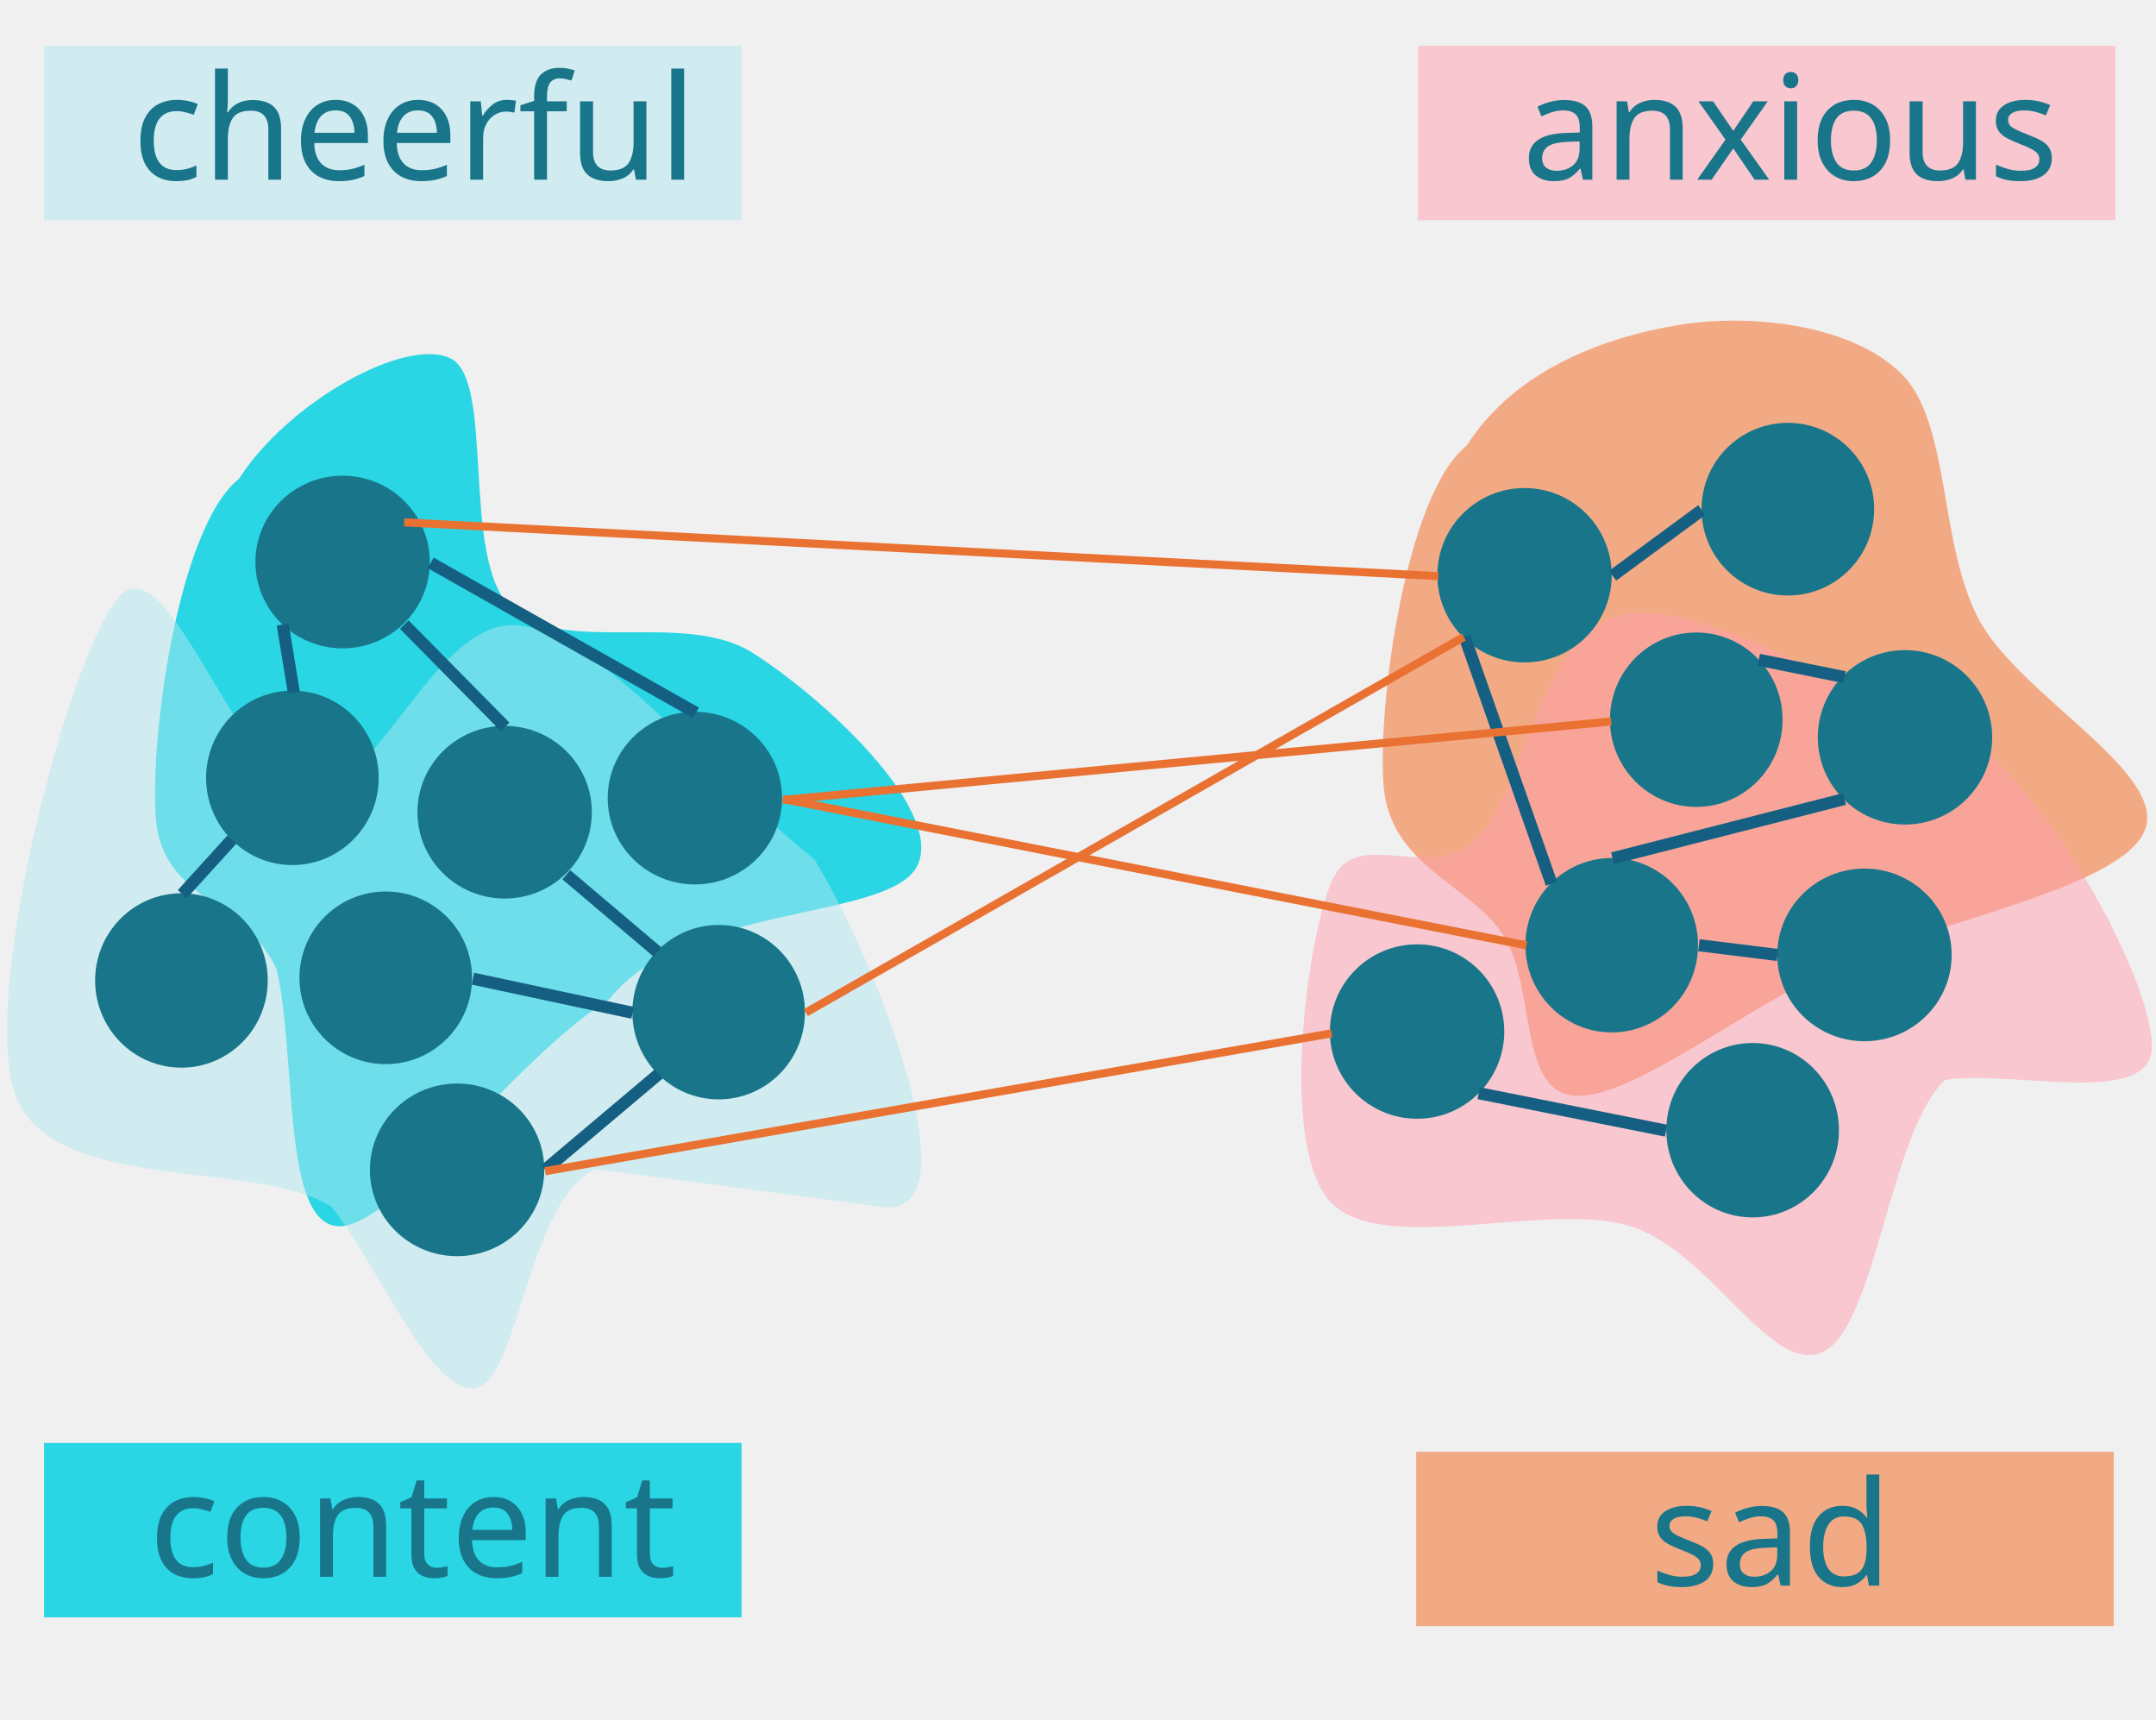
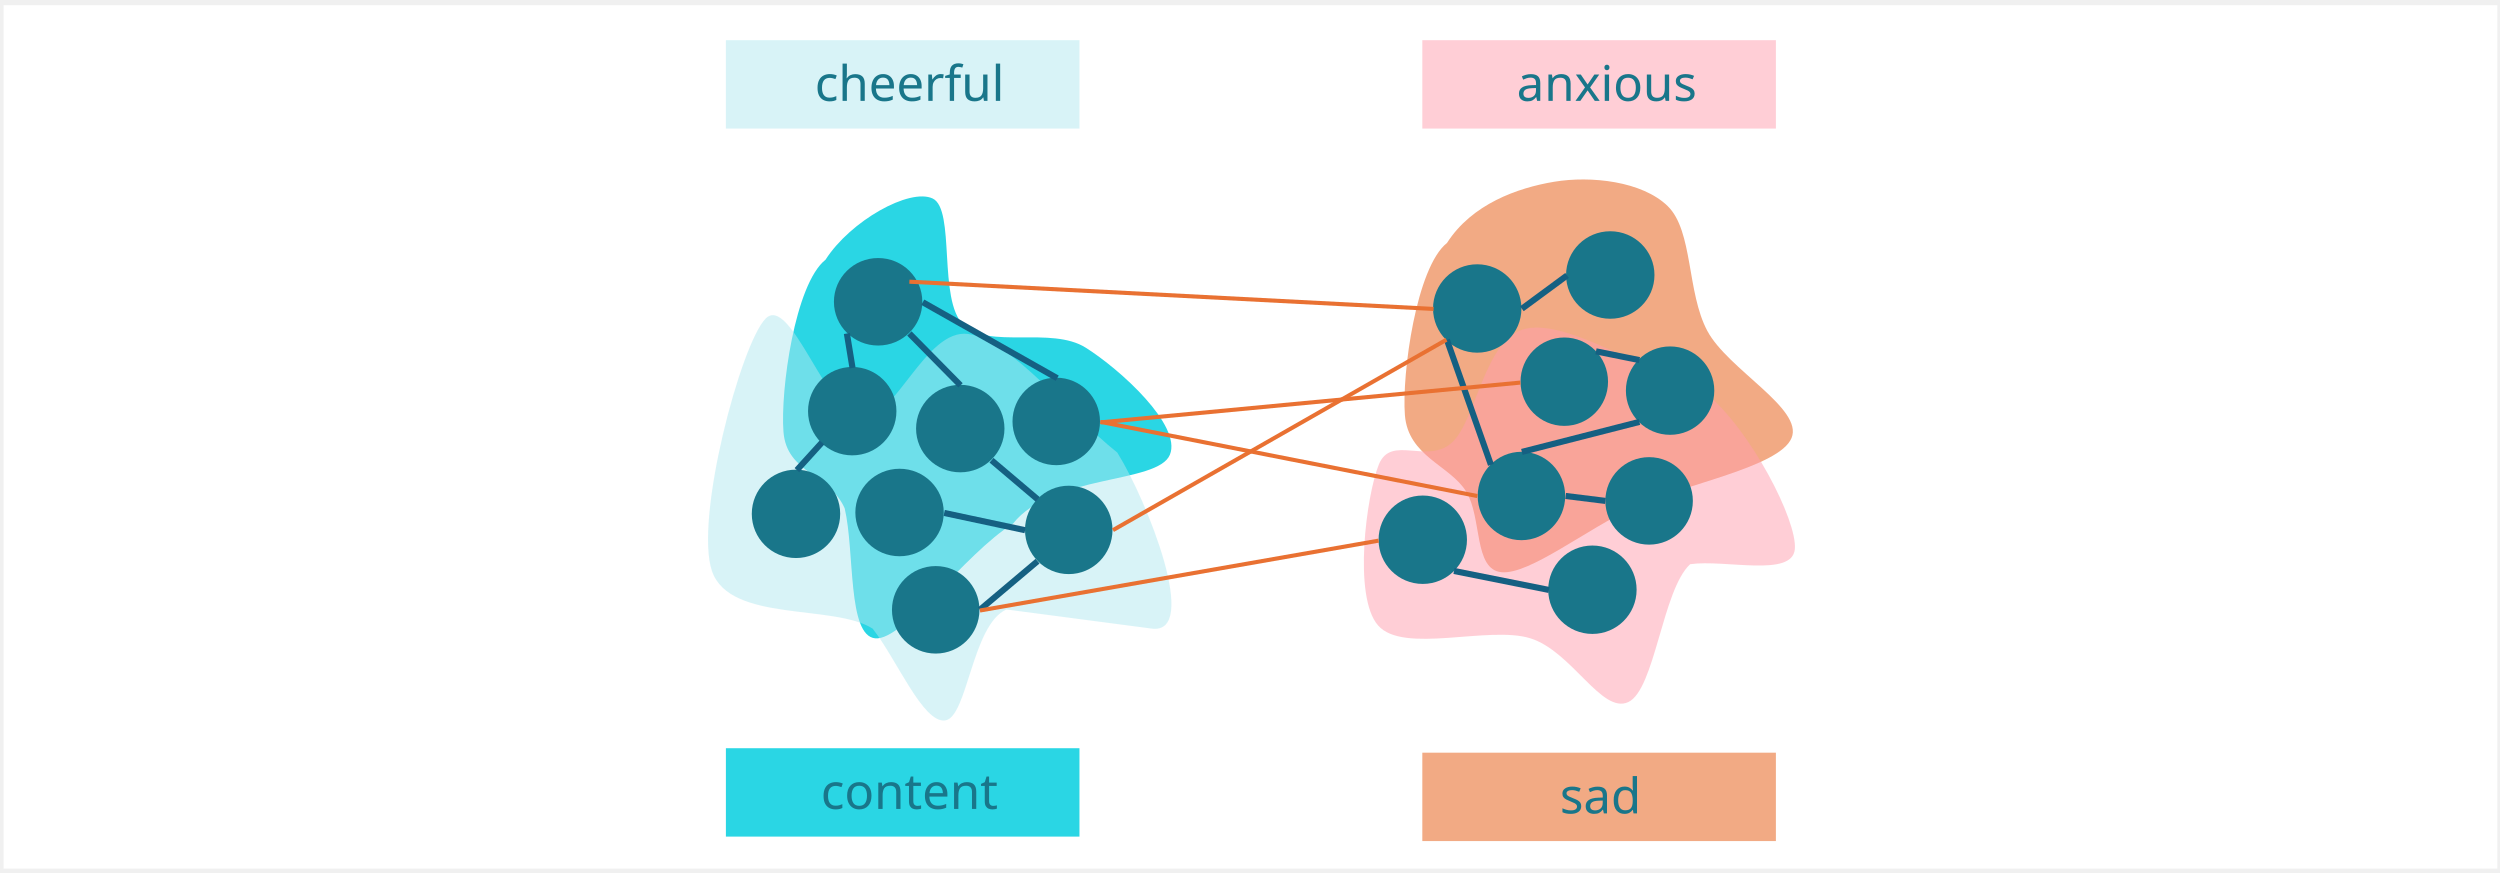
- <svg xmlns="http://www.w3.org/2000/svg" width="1224" height="976" xml:space="preserve" overflow="hidden">
-   <g transform="translate(-600 -284)">
+ <svg xmlns="http://www.w3.org/2000/svg" width="2800" height="977" xml:space="preserve" overflow="hidden">
+   <g transform="translate(-495 -265)">
    <g>
-       <path d="M1723.43 635.614C1746.5 678.904 1831.09 722.71 1817.54 755.549 1803.99 788.389 1696.16 807.595 1642.15 832.651 1588.14 857.707 1524.86 908.741 1493.49 905.885 1462.12 903.03 1471.93 844.856 1453.92 815.517 1435.92 786.177 1389.04 776.252 1385.48 729.849 1381.91 683.446 1398.31 564.226 1432.54 537.098 1460.34 493.55 1511.22 475.443 1552.31 468.562 1593.41 461.682 1650.6 467.972 1679.12 495.814 1707.64 523.656 1700.36 592.325 1723.43 635.614Z" fill="#F2AA84" fill-rule="evenodd" fill-opacity="1" />
-       <path d="M1437.65 760.481C1465.28 735.071 1473.93 642.026 1521.34 632.866 1568.75 623.706 1655.18 681.303 1722.11 705.522 1772.13 746.727 1824.47 848.194 1821.5 880.09 1818.53 911.987 1743.34 891.299 1704.27 896.904 1673.17 925.446 1664.81 1037.53 1634.92 1051.34 1605.04 1065.16 1571.66 994.117 1524.96 979.804 1478.26 965.492 1382.94 997.882 1354.7 965.469 1326.46 933.056 1341.72 819.49 1355.55 785.326 1369.37 751.161 1410.01 785.891 1437.65 760.481Z" fill="#FF9EAE" fill-rule="evenodd" fill-opacity="0.502" />
-       <rect x="1404" y="1108" width="396" height="99" fill="#F2AA84" fill-opacity="1" />
-       <text fill="#19768A" fill-opacity="1" font-family="Aptos,Aptos_MSFontService,sans-serif" font-style="normal" font-variant="normal" font-weight="400" font-stretch="normal" font-size="83" text-anchor="start" direction="ltr" writing-mode="lr-tb" unicode-bidi="normal" text-decoration="none" transform="matrix(1 0 0 1 1536.6 1184)">sad</text>
-       <rect x="1405" y="310" width="396" height="99" fill="#FF9EAE" fill-opacity="0.502" />
-       <text fill="#19768A" fill-opacity="1" font-family="Aptos,Aptos_MSFontService,sans-serif" font-style="normal" font-variant="normal" font-weight="400" font-stretch="normal" font-size="83" text-anchor="start" direction="ltr" writing-mode="lr-tb" unicode-bidi="normal" text-decoration="none" transform="matrix(1 0 0 1 1464.15 386)">anxious</text>
-       <path d="M1566 573C1566 545.938 1587.94 524 1615 524 1642.06 524 1664 545.938 1664 573 1664 600.062 1642.06 622 1615 622 1587.94 622 1566 600.062 1566 573Z" fill="#19768A" fill-rule="evenodd" fill-opacity="1" />
-       <path d="M1466 820.5C1466 793.162 1487.94 771 1515 771 1542.06 771 1564 793.162 1564 820.5 1564 847.838 1542.06 870 1515 870 1487.94 870 1466 847.838 1466 820.5Z" fill="#19768A" fill-rule="evenodd" fill-opacity="1" />
-       <path d="M1416 610.5C1416 583.162 1438.16 561 1465.5 561 1492.84 561 1515 583.162 1515 610.5 1515 637.838 1492.84 660 1465.5 660 1438.16 660 1416 637.838 1416 610.5Z" fill="#19768A" fill-rule="evenodd" fill-opacity="1" />
-       <path d="M1609 826C1609 798.938 1631.16 777 1658.5 777 1685.84 777 1708 798.938 1708 826 1708 853.062 1685.84 875 1658.5 875 1631.16 875 1609 853.062 1609 826Z" fill="#19768A" fill-rule="evenodd" fill-opacity="1" />
-       <path d="M1546 925.5C1546 898.162 1567.94 876 1595 876 1622.06 876 1644 898.162 1644 925.5 1644 952.838 1622.06 975 1595 975 1567.94 975 1546 952.838 1546 925.5Z" fill="#19768A" fill-rule="evenodd" fill-opacity="1" />
-       <path d="M1514 692.5C1514 665.162 1535.94 643 1563 643 1590.06 643 1612 665.162 1612 692.5 1612 719.838 1590.06 742 1563 742 1535.94 742 1514 719.838 1514 692.5Z" fill="#19768A" fill-rule="evenodd" fill-opacity="1" />
-       <path d="M1632 702.5C1632 675.162 1654.16 653 1681.5 653 1708.84 653 1731 675.162 1731 702.5 1731 729.838 1708.84 752 1681.5 752 1654.16 752 1632 729.838 1632 702.5Z" fill="#19768A" fill-rule="evenodd" fill-opacity="1" />
-       <path d="M1355 869.5C1355 842.162 1377.16 820 1404.5 820 1431.84 820 1454 842.162 1454 869.5 1454 896.838 1431.84 919 1404.5 919 1377.16 919 1355 896.838 1355 869.5Z" fill="#19768A" fill-rule="evenodd" fill-opacity="1" />
-       <path d="M0 0 50.637 37.279" stroke="#156082" stroke-width="6.875" stroke-linecap="butt" stroke-linejoin="miter" stroke-miterlimit="8" stroke-opacity="1" fill="none" fill-rule="evenodd" transform="matrix(1 0 0 -1 1515.5 610.779)" />
-       <path d="M1598.5 658.5 1647.16 668.355" stroke="#156082" stroke-width="6.875" stroke-linecap="butt" stroke-linejoin="miter" stroke-miterlimit="8" stroke-opacity="1" fill="none" fill-rule="evenodd" />
-       <path d="M1564.5 820.5 1609.1 826.019" stroke="#156082" stroke-width="6.875" stroke-linecap="butt" stroke-linejoin="miter" stroke-miterlimit="8" stroke-opacity="1" fill="none" fill-rule="evenodd" />
-       <path d="M1545.87 925.749 1439.5 904.5" stroke="#156082" stroke-width="6.875" stroke-linecap="butt" stroke-linejoin="miter" stroke-miterlimit="8" stroke-opacity="1" fill="none" fill-rule="evenodd" />
-       <path d="M1431.5 645.5 1480.85 785.628" stroke="#156082" stroke-width="6.875" stroke-linecap="butt" stroke-linejoin="miter" stroke-miterlimit="8" stroke-opacity="1" fill="none" fill-rule="evenodd" />
-       <path d="M0 0 131.637 33.648" stroke="#156082" stroke-width="6.875" stroke-linecap="butt" stroke-linejoin="miter" stroke-miterlimit="8" stroke-opacity="1" fill="none" fill-rule="evenodd" transform="matrix(-1 0 0 1 1647.14 737.5)" />
-       <path d="M1026.99 654.388C1065.56 678.662 1134.83 741.487 1121.27 774.328 1107.7 807.169 989.858 795.747 945.579 851.433 890.589 885.701 822.742 982.794 791.319 979.939 759.896 977.083 768.466 882.845 757.039 834.298 739.9 795.746 692.05 795.032 688.479 748.627 684.909 702.222 701.334 582.997 735.615 555.868 763.467 512.318 829.884 475.193 855.594 487.329 881.305 499.466 861.308 600.844 889.875 628.687 918.442 656.53 988.43 630.115 1026.99 654.388Z" fill="#2AD6E4" fill-rule="evenodd" fill-opacity="1" />
-       <path d="M775.464 733.332C813.291 736.189 847.549 632.627 895.368 639.055 943.187 645.483 1006.71 727.618 1062.38 771.9 1096.63 826.895 1155.16 976.167 1100.92 969.025L938.191 947.598C899.65 964.739 894.654 1068.3 869.674 1071.87 844.694 1075.44 815.432 1003.31 788.311 969.025 744.775 941.17 628.439 962.597 608.456 904.745 588.472 846.893 640.573 650.482 668.408 621.914 696.242 593.345 737.637 730.475 775.464 733.332Z" fill="#B2E8F0" fill-rule="evenodd" fill-opacity="0.502" />
-       <rect x="625" y="1103" width="396" height="99" fill="#2AD6E4" fill-opacity="1" />
-       <text fill="#19768A" fill-opacity="1" font-family="Aptos,Aptos_MSFontService,sans-serif" font-style="normal" font-variant="normal" font-weight="400" font-stretch="normal" font-size="83" text-anchor="start" direction="ltr" writing-mode="lr-tb" unicode-bidi="normal" text-decoration="none" transform="matrix(1 0 0 1 684.576 1179)">content</text>
-       <rect x="625" y="310" width="396" height="99" fill="#B2E8F0" fill-opacity="0.502" />
-       <text fill="#19768A" fill-opacity="1" font-family="Aptos,Aptos_MSFontService,sans-serif" font-style="normal" font-variant="normal" font-weight="400" font-stretch="normal" font-size="83" text-anchor="start" direction="ltr" writing-mode="lr-tb" unicode-bidi="normal" text-decoration="none" transform="matrix(1 0 0 1 675.158 386)">cheerful</text>
-       <path d="M745 603C745 575.938 767.162 554 794.5 554 821.838 554 844 575.938 844 603 844 630.062 821.838 652 794.5 652 767.162 652 745 630.062 745 603Z" fill="#19768A" fill-rule="evenodd" fill-opacity="1" />
-       <path d="M770 839C770 811.938 791.938 790 819 790 846.062 790 868 811.938 868 839 868 866.062 846.062 888 819 888 791.938 888 770 866.062 770 839Z" fill="#19768A" fill-rule="evenodd" fill-opacity="1" />
-       <path d="M717 725.5C717 698.162 738.938 676 766 676 793.062 676 815 698.162 815 725.5 815 752.838 793.062 775 766 775 738.938 775 717 752.838 717 725.5Z" fill="#19768A" fill-rule="evenodd" fill-opacity="1" />
-       <path d="M959 858.5C959 831.162 980.938 809 1008 809 1035.06 809 1057 831.162 1057 858.5 1057 885.838 1035.06 908 1008 908 980.938 908 959 885.838 959 858.5Z" fill="#19768A" fill-rule="evenodd" fill-opacity="1" />
-       <path d="M810 948C810 920.938 832.162 899 859.5 899 886.838 899 909 920.938 909 948 909 975.062 886.838 997 859.5 997 832.162 997 810 975.062 810 948Z" fill="#19768A" fill-rule="evenodd" fill-opacity="1" />
-       <path d="M837 745C837 717.938 859.162 696 886.5 696 913.838 696 936 717.938 936 745 936 772.062 913.838 794 886.5 794 859.162 794 837 772.062 837 745Z" fill="#19768A" fill-rule="evenodd" fill-opacity="1" />
-       <path d="M945 737C945 709.938 967.162 688 994.5 688 1021.84 688 1044 709.938 1044 737 1044 764.062 1021.84 786 994.5 786 967.162 786 945 764.062 945 737Z" fill="#19768A" fill-rule="evenodd" fill-opacity="1" />
-       <path d="M654 840.5C654 813.162 675.938 791 703 791 730.062 791 752 813.162 752 840.5 752 867.838 730.062 890 703 890 675.938 890 654 867.838 654 840.5Z" fill="#19768A" fill-rule="evenodd" fill-opacity="1" />
-       <path d="M995.111 688.627 844.5 603.5" stroke="#156082" stroke-width="6.875" stroke-linecap="butt" stroke-linejoin="miter" stroke-miterlimit="8" stroke-opacity="1" fill="none" fill-rule="evenodd" />
-       <path d="M886.761 696.57 829.5 638.5" stroke="#156082" stroke-width="6.875" stroke-linecap="butt" stroke-linejoin="miter" stroke-miterlimit="8" stroke-opacity="1" fill="none" fill-rule="evenodd" />
-       <path d="M760.5 638.5 766.841 677.138" stroke="#156082" stroke-width="6.875" stroke-linecap="butt" stroke-linejoin="miter" stroke-miterlimit="8" stroke-opacity="1" fill="none" fill-rule="evenodd" />
-       <path d="M0 0 28.165 31.01" stroke="#156082" stroke-width="6.875" stroke-linecap="butt" stroke-linejoin="miter" stroke-miterlimit="8" stroke-opacity="1" fill="none" fill-rule="evenodd" transform="matrix(-1 0 0 1 731.665 760.5)" />
-       <path d="M868.5 839.5 959.147 858.854" stroke="#156082" stroke-width="6.875" stroke-linecap="butt" stroke-linejoin="miter" stroke-miterlimit="8" stroke-opacity="1" fill="none" fill-rule="evenodd" />
-       <path d="M0 0 64.564 54.434" stroke="#156082" stroke-width="6.875" stroke-linecap="butt" stroke-linejoin="miter" stroke-miterlimit="8" stroke-opacity="1" fill="none" fill-rule="evenodd" transform="matrix(1 0 0 -1 909.5 947.934)" />
-       <path d="M921.5 780.5 973.293 824.371" stroke="#156082" stroke-width="6.875" stroke-linecap="butt" stroke-linejoin="miter" stroke-miterlimit="8" stroke-opacity="1" fill="none" fill-rule="evenodd" />
-       <path d="M0 0 373.487 213.249" stroke="#E97132" stroke-width="4.583" stroke-linecap="butt" stroke-linejoin="miter" stroke-miterlimit="8" stroke-opacity="1" fill="none" fill-rule="evenodd" transform="matrix(-1 0 0 1 1430.99 645.5)" />
-       <path d="M0 0 470.237 44.545" stroke="#E97132" stroke-width="4.583" stroke-linecap="butt" stroke-linejoin="miter" stroke-miterlimit="8" stroke-opacity="1" fill="none" fill-rule="evenodd" transform="matrix(-1 0 0 1 1514.74 693.5)" />
-       <path d="M1466.61 820.594 1044.5 737.5" stroke="#E97132" stroke-width="4.583" stroke-linecap="butt" stroke-linejoin="miter" stroke-miterlimit="8" stroke-opacity="1" fill="none" fill-rule="evenodd" />
-       <path d="M1416.59 611.006 829.5 580.5" stroke="#E97132" stroke-width="4.583" stroke-linecap="butt" stroke-linejoin="miter" stroke-miterlimit="8" stroke-opacity="1" fill="none" fill-rule="evenodd" />
-       <path d="M0 0 446.538 78.27" stroke="#E97132" stroke-width="4.583" stroke-linecap="butt" stroke-linejoin="miter" stroke-miterlimit="8" stroke-opacity="1" fill="none" fill-rule="evenodd" transform="matrix(-1 0 0 1 1356.04 870.5)" />
+       <path d="M499.019 270.821 3292.02 270.821 3292.02 1237.82 499.019 1237.82Z" fill="#FFFFFF" fill-rule="evenodd" fill-opacity="1" />
+       <path d="M2407.21 635.614C2430.33 678.904 2515.11 722.71 2501.54 755.549 2487.96 788.389 2379.87 807.595 2325.74 832.651 2271.61 857.707 2208.18 908.741 2176.74 905.885 2145.3 903.03 2155.13 844.856 2137.08 815.517 2119.04 786.177 2072.05 776.252 2068.48 729.849 2064.91 683.446 2081.34 564.226 2115.64 537.098 2143.51 493.55 2194.51 475.443 2235.7 468.562 2276.89 461.682 2334.22 467.972 2362.8 495.814 2391.39 523.656 2384.08 592.325 2407.21 635.614Z" fill="#F2AA84" fill-rule="evenodd" fill-opacity="1" />
+       <path d="M2121.36 760.481C2148.99 735.071 2157.64 642.026 2205.05 632.866 2252.46 623.706 2338.9 681.303 2405.82 705.522 2455.85 746.727 2508.19 848.194 2505.22 880.09 2502.24 911.987 2427.06 891.299 2387.98 896.904 2356.89 925.446 2348.53 1037.53 2318.64 1051.34 2288.76 1065.16 2255.38 994.117 2208.68 979.804 2161.97 965.492 2066.65 997.882 2038.42 965.469 2010.18 933.056 2025.44 819.49 2039.26 785.326 2053.09 751.161 2093.73 785.891 2121.36 760.481Z" fill="#FF9EAE" fill-rule="evenodd" fill-opacity="0.502" />
+       <rect x="2088" y="1108" width="396" height="99" fill="#F2AA84" fill-opacity="1" />
+       <text fill="#19768A" fill-opacity="1" font-family="Aptos,Aptos_MSFontService,sans-serif" font-style="normal" font-variant="normal" font-weight="400" font-stretch="normal" font-size="55" text-anchor="start" direction="ltr" writing-mode="lr-tb" unicode-bidi="normal" text-decoration="none" transform="matrix(1 0 0 1 2242.09 1176)">sad</text>
+       <rect x="2088" y="310" width="396" height="99" fill="#FF9EAE" fill-opacity="0.502" />
+       <text fill="#19768A" fill-opacity="1" font-family="Aptos,Aptos_MSFontService,sans-serif" font-style="normal" font-variant="normal" font-weight="400" font-stretch="normal" font-size="55" text-anchor="start" direction="ltr" writing-mode="lr-tb" unicode-bidi="normal" text-decoration="none" transform="matrix(1 0 0 1 2193.7 378)">anxious</text>
+       <path d="M2249 573C2249 545.938 2271.16 524 2298.5 524 2325.84 524 2348 545.938 2348 573 2348 600.062 2325.84 622 2298.5 622 2271.16 622 2249 600.062 2249 573Z" fill="#19768A" fill-rule="evenodd" fill-opacity="1" />
+       <path d="M2150 820.5C2150 793.162 2171.94 771 2199 771 2226.06 771 2248 793.162 2248 820.5 2248 847.838 2226.06 870 2199 870 2171.94 870 2150 847.838 2150 820.5Z" fill="#19768A" fill-rule="evenodd" fill-opacity="1" />
+       <path d="M2100 610.5C2100 583.162 2122.16 561 2149.5 561 2176.84 561 2199 583.162 2199 610.5 2199 637.838 2176.84 660 2149.5 660 2122.16 660 2100 637.838 2100 610.5Z" fill="#19768A" fill-rule="evenodd" fill-opacity="1" />
+       <path d="M2293 826C2293 798.938 2314.94 777 2342 777 2369.06 777 2391 798.938 2391 826 2391 853.062 2369.06 875 2342 875 2314.94 875 2293 853.062 2293 826Z" fill="#19768A" fill-rule="evenodd" fill-opacity="1" />
+       <path d="M2229 925.5C2229 898.162 2251.16 876 2278.5 876 2305.84 876 2328 898.162 2328 925.5 2328 952.838 2305.84 975 2278.5 975 2251.16 975 2229 952.838 2229 925.5Z" fill="#19768A" fill-rule="evenodd" fill-opacity="1" />
+       <path d="M2198 692.5C2198 665.162 2219.94 643 2247 643 2274.06 643 2296 665.162 2296 692.5 2296 719.838 2274.06 742 2247 742 2219.94 742 2198 719.838 2198 692.5Z" fill="#19768A" fill-rule="evenodd" fill-opacity="1" />
+       <path d="M2316 702.5C2316 675.162 2338.16 653 2365.5 653 2392.84 653 2415 675.162 2415 702.5 2415 729.838 2392.84 752 2365.5 752 2338.16 752 2316 729.838 2316 702.5Z" fill="#19768A" fill-rule="evenodd" fill-opacity="1" />
+       <path d="M2039 869.5C2039 842.162 2061.16 820 2088.5 820 2115.84 820 2138 842.162 2138 869.5 2138 896.838 2115.84 919 2088.5 919 2061.16 919 2039 896.838 2039 869.5Z" fill="#19768A" fill-rule="evenodd" fill-opacity="1" />
+       <path d="M0 0 50.637 37.279" stroke="#156082" stroke-width="6.875" stroke-linecap="butt" stroke-linejoin="miter" stroke-miterlimit="8" stroke-opacity="1" fill="none" fill-rule="evenodd" transform="matrix(1 0 0 -1 2199.5 610.779)" />
+       <path d="M2282.5 658.5 2331.16 668.355" stroke="#156082" stroke-width="6.875" stroke-linecap="butt" stroke-linejoin="miter" stroke-miterlimit="8" stroke-opacity="1" fill="none" fill-rule="evenodd" />
+       <path d="M2248.5 820.5 2293.1 826.019" stroke="#156082" stroke-width="6.875" stroke-linecap="butt" stroke-linejoin="miter" stroke-miterlimit="8" stroke-opacity="1" fill="none" fill-rule="evenodd" />
+       <path d="M2229.87 925.749 2123.5 904.5" stroke="#156082" stroke-width="6.875" stroke-linecap="butt" stroke-linejoin="miter" stroke-miterlimit="8" stroke-opacity="1" fill="none" fill-rule="evenodd" />
+       <path d="M2115.5 645.5 2164.85 785.628" stroke="#156082" stroke-width="6.875" stroke-linecap="butt" stroke-linejoin="miter" stroke-miterlimit="8" stroke-opacity="1" fill="none" fill-rule="evenodd" />
+       <path d="M0 0 131.637 33.648" stroke="#156082" stroke-width="6.875" stroke-linecap="butt" stroke-linejoin="miter" stroke-miterlimit="8" stroke-opacity="1" fill="none" fill-rule="evenodd" transform="matrix(-1 0 0 1 2331.14 737.5)" />
+       <path d="M1710.99 654.388C1749.56 678.662 1818.83 741.487 1805.27 774.328 1791.7 807.169 1673.86 795.747 1629.58 851.433 1574.59 885.701 1506.74 982.794 1475.32 979.939 1443.9 977.083 1452.47 882.845 1441.04 834.298 1423.9 795.746 1376.05 795.032 1372.48 748.627 1368.91 702.222 1385.33 582.997 1419.61 555.868 1447.47 512.318 1513.88 475.193 1539.59 487.329 1565.3 499.466 1545.31 600.844 1573.87 628.687 1602.44 656.53 1672.43 630.115 1710.99 654.388Z" fill="#2AD6E4" fill-rule="evenodd" fill-opacity="1" />
+       <path d="M1459.46 733.332C1497.29 736.189 1531.55 632.627 1579.37 639.055 1627.19 645.483 1690.71 727.618 1746.38 771.9 1780.63 826.895 1839.16 976.167 1784.92 969.025L1622.19 947.598C1583.65 964.739 1578.65 1068.3 1553.67 1071.87 1528.69 1075.44 1499.43 1003.31 1472.31 969.025 1428.78 941.17 1312.44 962.597 1292.46 904.745 1272.47 846.893 1324.57 650.482 1352.41 621.914 1380.24 593.345 1421.64 730.475 1459.46 733.332Z" fill="#B2E8F0" fill-rule="evenodd" fill-opacity="0.502" />
+       <rect x="1308" y="1103" width="396" height="99" fill="#2AD6E4" fill-opacity="1" />
+       <text fill="#19768A" fill-opacity="1" font-family="Aptos,Aptos_MSFontService,sans-serif" font-style="normal" font-variant="normal" font-weight="400" font-stretch="normal" font-size="55" text-anchor="start" direction="ltr" writing-mode="lr-tb" unicode-bidi="normal" text-decoration="none" transform="matrix(1 0 0 1 1414.34 1171)">content</text>
+       <rect x="1308" y="310" width="396" height="99" fill="#B2E8F0" fill-opacity="0.502" />
+       <text fill="#19768A" fill-opacity="1" font-family="Aptos,Aptos_MSFontService,sans-serif" font-style="normal" font-variant="normal" font-weight="400" font-stretch="normal" font-size="55" text-anchor="start" direction="ltr" writing-mode="lr-tb" unicode-bidi="normal" text-decoration="none" transform="matrix(1 0 0 1 1407.6 378)">cheerful</text>
+       <path d="M1429 603C1429 575.938 1451.16 554 1478.5 554 1505.84 554 1528 575.938 1528 603 1528 630.062 1505.84 652 1478.5 652 1451.16 652 1429 630.062 1429 603Z" fill="#19768A" fill-rule="evenodd" fill-opacity="1" />
+       <path d="M1453 839C1453 811.938 1475.16 790 1502.5 790 1529.84 790 1552 811.938 1552 839 1552 866.062 1529.84 888 1502.5 888 1475.16 888 1453 866.062 1453 839Z" fill="#19768A" fill-rule="evenodd" fill-opacity="1" />
+       <path d="M1400 725.5C1400 698.162 1422.16 676 1449.5 676 1476.84 676 1499 698.162 1499 725.5 1499 752.838 1476.84 775 1449.5 775 1422.16 775 1400 752.838 1400 725.5Z" fill="#19768A" fill-rule="evenodd" fill-opacity="1" />
+       <path d="M1643 858.5C1643 831.162 1664.94 809 1692 809 1719.06 809 1741 831.162 1741 858.5 1741 885.838 1719.06 908 1692 908 1664.94 908 1643 885.838 1643 858.5Z" fill="#19768A" fill-rule="evenodd" fill-opacity="1" />
+       <path d="M1494 948C1494 920.938 1515.94 899 1543 899 1570.06 899 1592 920.938 1592 948 1592 975.062 1570.06 997 1543 997 1515.94 997 1494 975.062 1494 948Z" fill="#19768A" fill-rule="evenodd" fill-opacity="1" />
+       <path d="M1521 745C1521 717.938 1543.16 696 1570.5 696 1597.84 696 1620 717.938 1620 745 1620 772.062 1597.84 794 1570.5 794 1543.16 794 1521 772.062 1521 745Z" fill="#19768A" fill-rule="evenodd" fill-opacity="1" />
+       <path d="M1629 737C1629 709.938 1650.94 688 1678 688 1705.06 688 1727 709.938 1727 737 1727 764.062 1705.06 786 1678 786 1650.94 786 1629 764.062 1629 737Z" fill="#19768A" fill-rule="evenodd" fill-opacity="1" />
+       <path d="M1337 840.5C1337 813.162 1359.16 791 1386.5 791 1413.84 791 1436 813.162 1436 840.5 1436 867.838 1413.84 890 1386.5 890 1359.16 890 1337 867.838 1337 840.5Z" fill="#19768A" fill-rule="evenodd" fill-opacity="1" />
+       <path d="M1679.11 688.627 1528.5 603.5" stroke="#156082" stroke-width="6.875" stroke-linecap="butt" stroke-linejoin="miter" stroke-miterlimit="8" stroke-opacity="1" fill="none" fill-rule="evenodd" />
+       <path d="M1570.76 696.57 1513.5 638.5" stroke="#156082" stroke-width="6.875" stroke-linecap="butt" stroke-linejoin="miter" stroke-miterlimit="8" stroke-opacity="1" fill="none" fill-rule="evenodd" />
+       <path d="M1443.5 638.5 1449.84 677.138" stroke="#156082" stroke-width="6.875" stroke-linecap="butt" stroke-linejoin="miter" stroke-miterlimit="8" stroke-opacity="1" fill="none" fill-rule="evenodd" />
+       <path d="M0 0 28.165 31.01" stroke="#156082" stroke-width="6.875" stroke-linecap="butt" stroke-linejoin="miter" stroke-miterlimit="8" stroke-opacity="1" fill="none" fill-rule="evenodd" transform="matrix(-1 0 0 1 1415.66 760.5)" />
+       <path d="M1552.5 839.5 1643.15 858.854" stroke="#156082" stroke-width="6.875" stroke-linecap="butt" stroke-linejoin="miter" stroke-miterlimit="8" stroke-opacity="1" fill="none" fill-rule="evenodd" />
+       <path d="M0 0 64.564 54.434" stroke="#156082" stroke-width="6.875" stroke-linecap="butt" stroke-linejoin="miter" stroke-miterlimit="8" stroke-opacity="1" fill="none" fill-rule="evenodd" transform="matrix(1 0 0 -1 1592.5 947.934)" />
+       <path d="M1605.5 780.5 1657.29 824.371" stroke="#156082" stroke-width="6.875" stroke-linecap="butt" stroke-linejoin="miter" stroke-miterlimit="8" stroke-opacity="1" fill="none" fill-rule="evenodd" />
+       <path d="M0 0 373.487 213.249" stroke="#E97132" stroke-width="4.583" stroke-linecap="butt" stroke-linejoin="miter" stroke-miterlimit="8" stroke-opacity="1" fill="none" fill-rule="evenodd" transform="matrix(-1 0 0 1 2114.99 645.5)" />
+       <path d="M0 0 470.237 44.545" stroke="#E97132" stroke-width="4.583" stroke-linecap="butt" stroke-linejoin="miter" stroke-miterlimit="8" stroke-opacity="1" fill="none" fill-rule="evenodd" transform="matrix(-1 0 0 1 2197.74 693.5)" />
+       <path d="M2149.61 820.594 1727.5 737.5" stroke="#E97132" stroke-width="4.583" stroke-linecap="butt" stroke-linejoin="miter" stroke-miterlimit="8" stroke-opacity="1" fill="none" fill-rule="evenodd" />
+       <path d="M2100.59 611.006 1513.5 580.5" stroke="#E97132" stroke-width="4.583" stroke-linecap="butt" stroke-linejoin="miter" stroke-miterlimit="8" stroke-opacity="1" fill="none" fill-rule="evenodd" />
+       <path d="M0 0 446.538 78.27" stroke="#E97132" stroke-width="4.583" stroke-linecap="butt" stroke-linejoin="miter" stroke-miterlimit="8" stroke-opacity="1" fill="none" fill-rule="evenodd" transform="matrix(-1 0 0 1 2039.04 870.5)" />
    </g>
  </g>
</svg>
